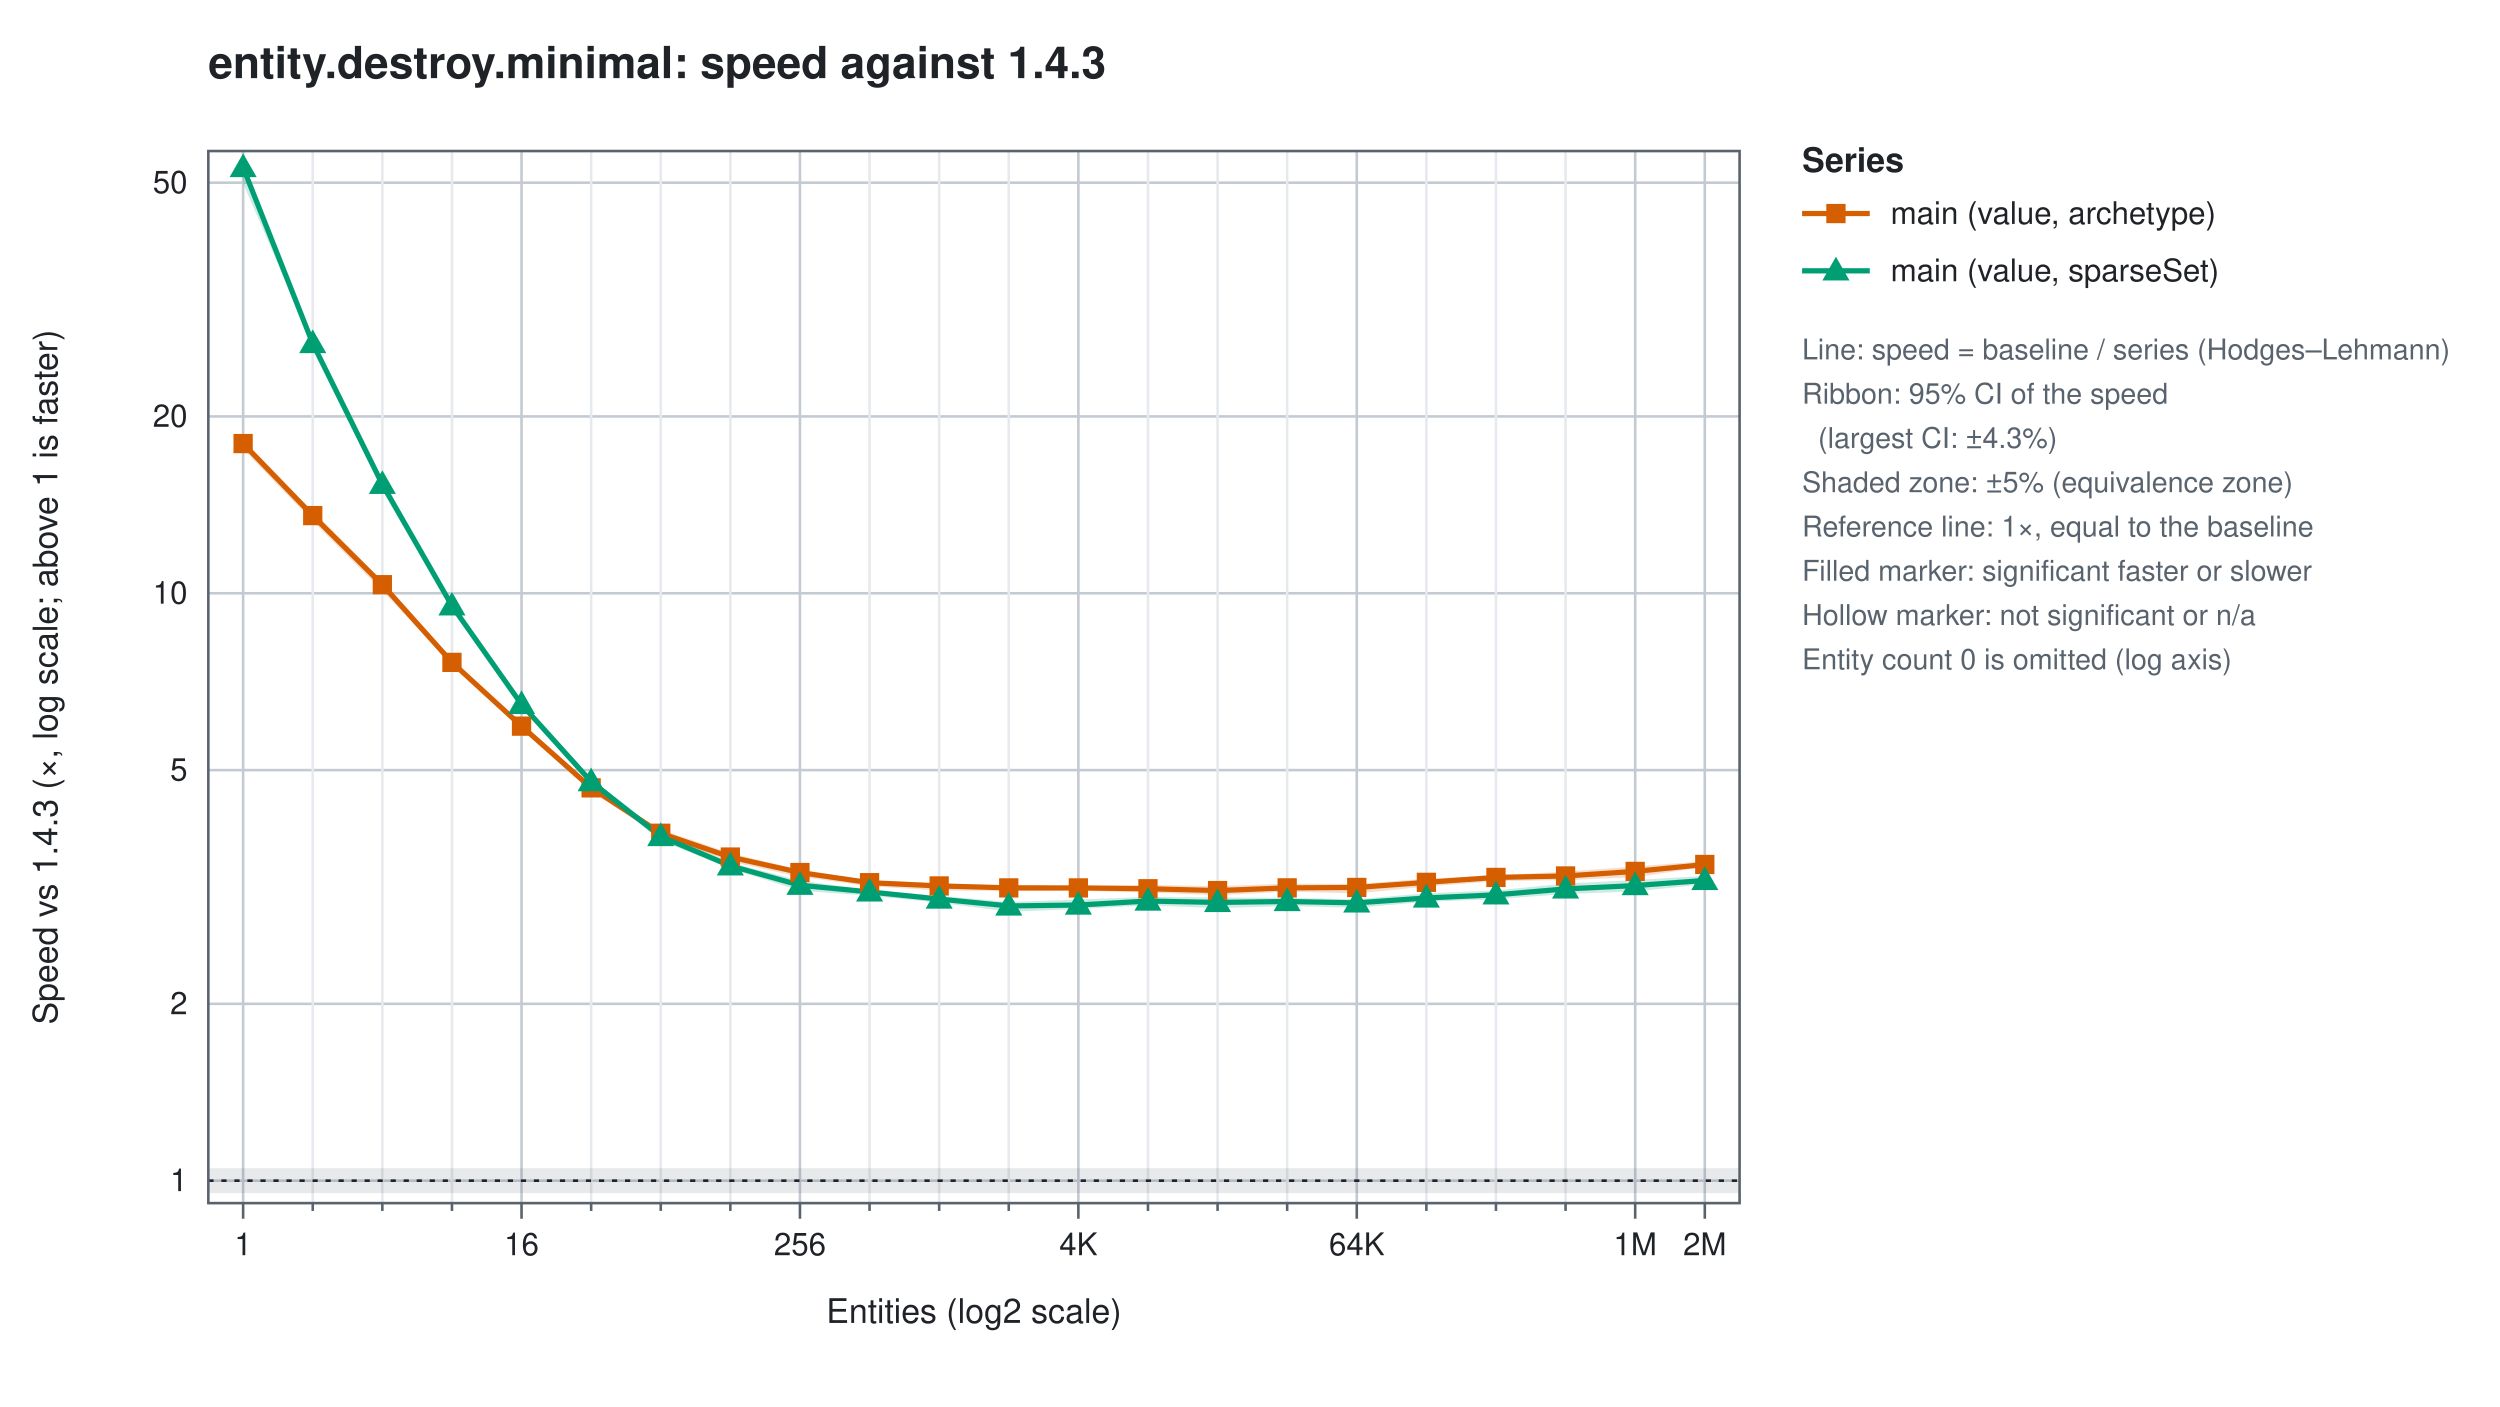
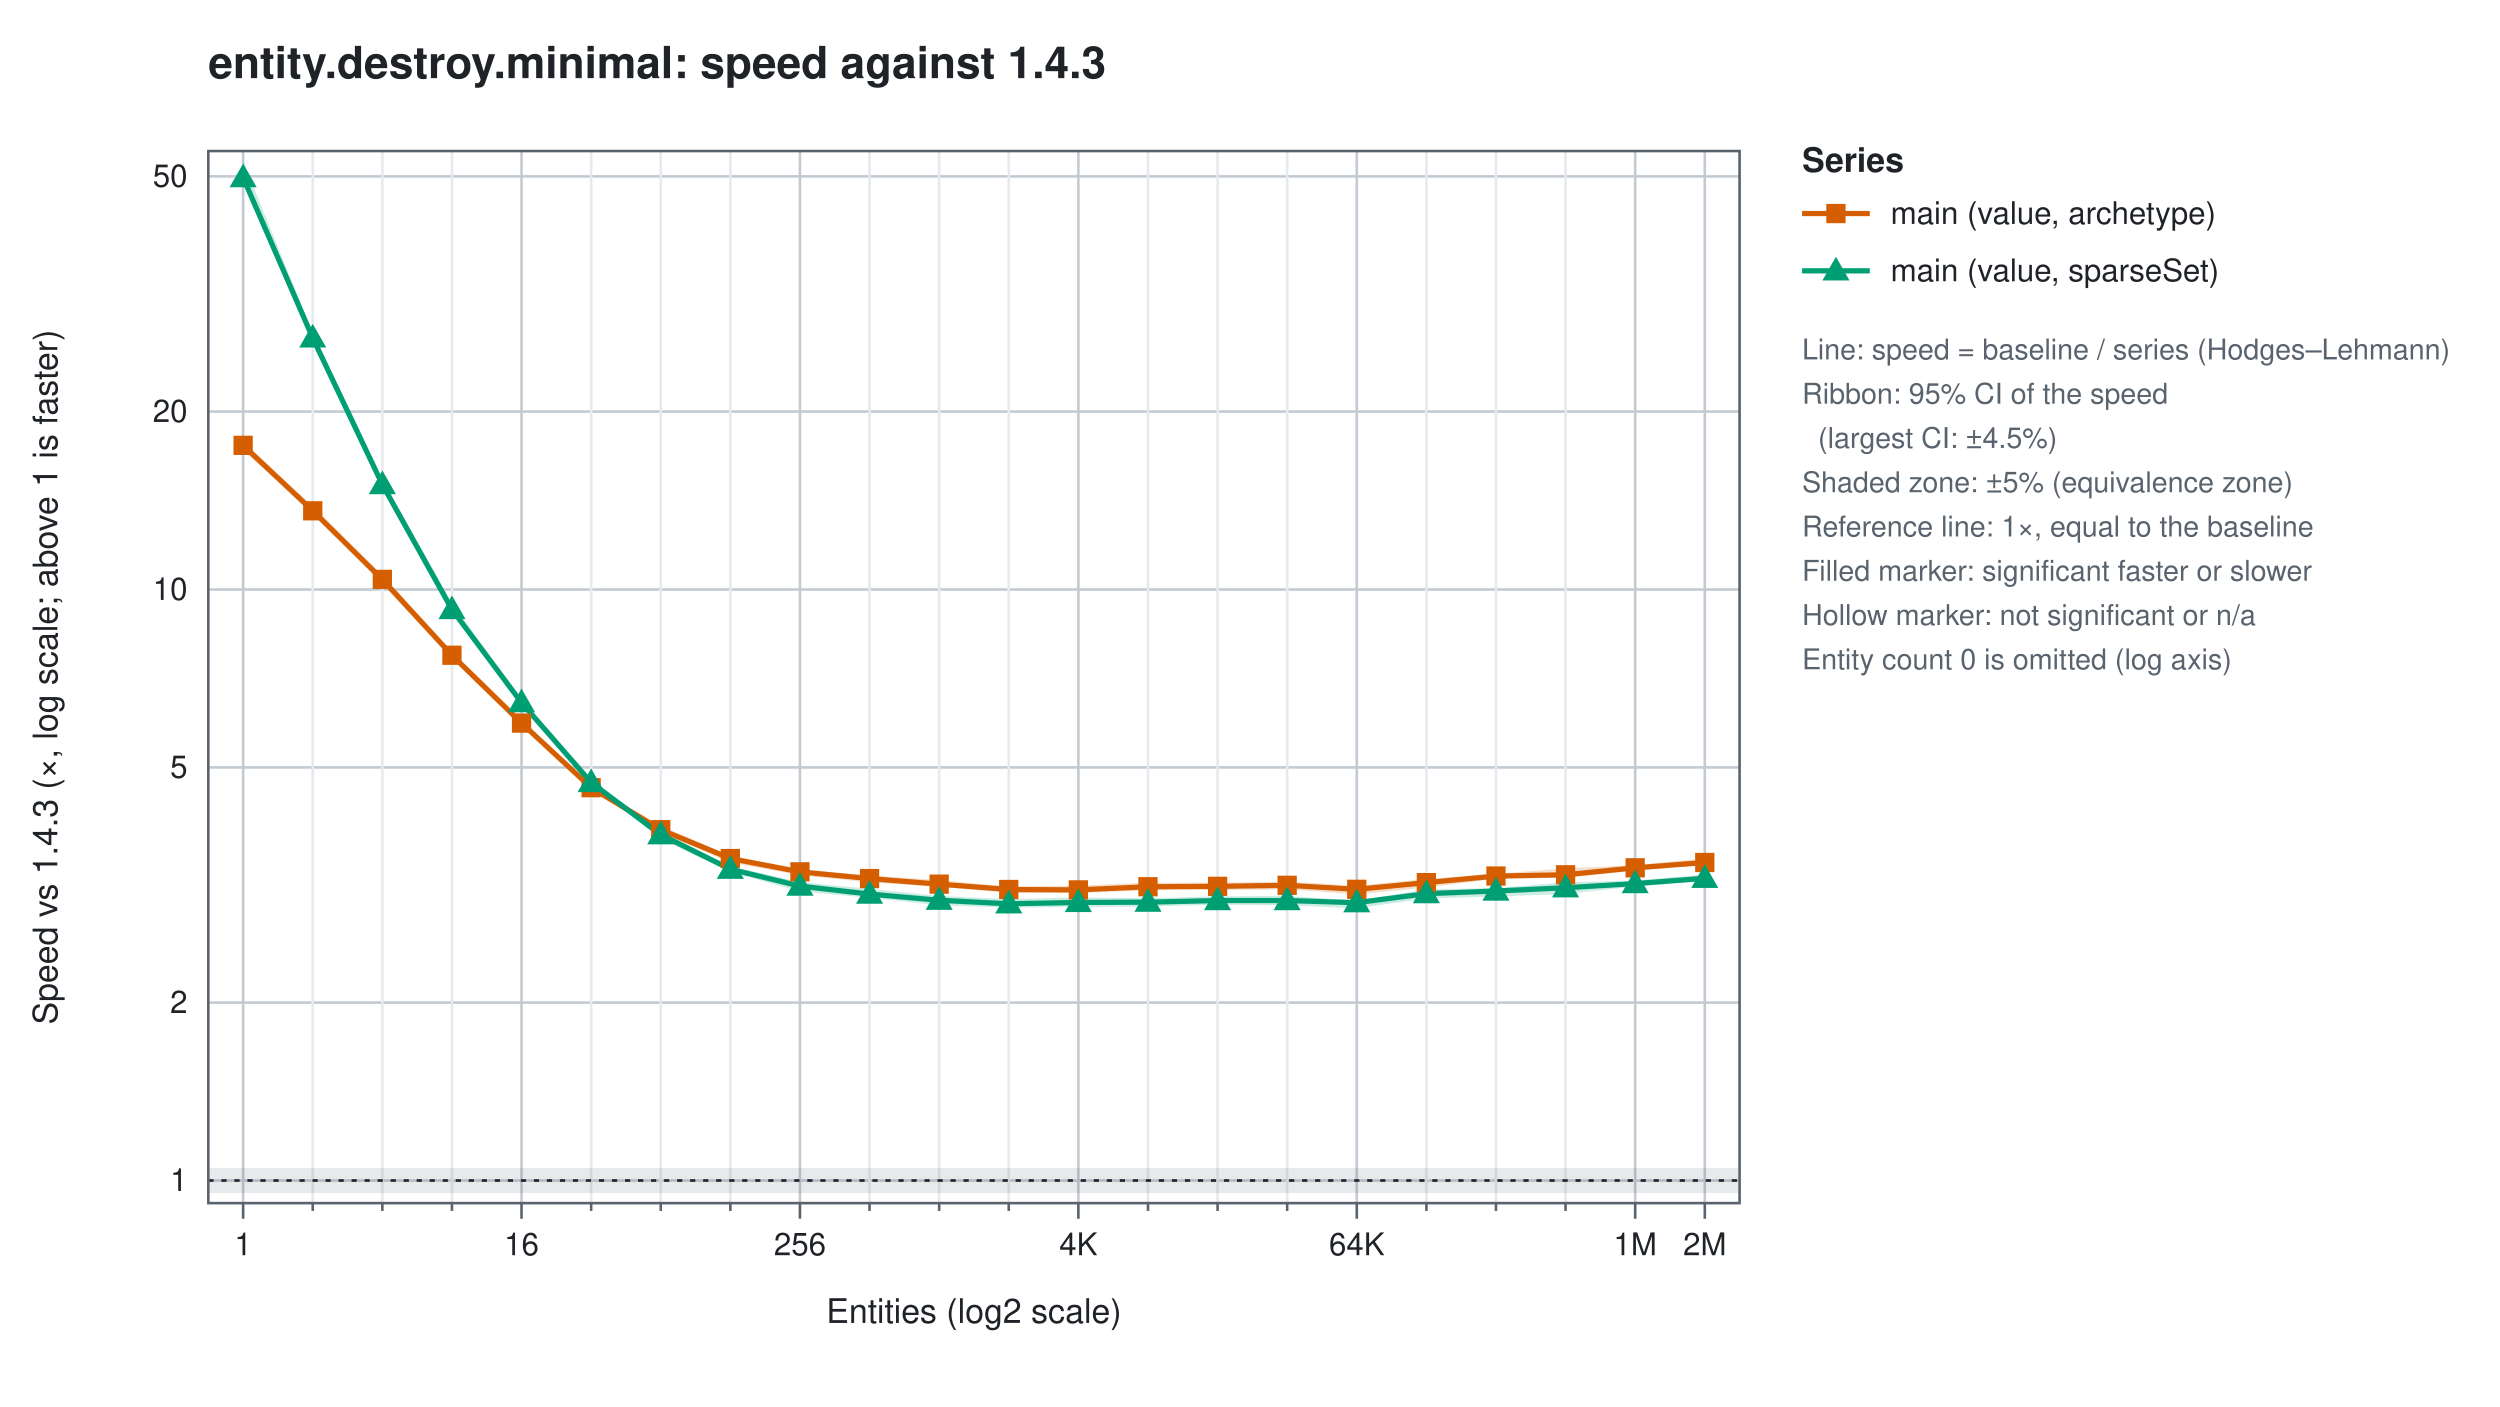
<svg xmlns="http://www.w3.org/2000/svg" viewBox="0 0 960 540" width="960" height="540" role="img" aria-label="entity.destroy.minimal: speed against 1.4.3">
  <style>
text{font-family:-apple-system,BlinkMacSystemFont,'Segoe UI',Helvetica,Arial,sans-serif;fill:#1f2328}
.title{font-size:17px;font-weight:600}.axis-title{font-size:13px}.tick{font-size:12px}.legend{font-size:12px}.legend-title{font-size:13px;font-weight:600}.note{font-size:11px;fill:#59636e}
.grid{stroke:#c3cad2;stroke-width:1}.minor{stroke:#e6e9ed;stroke-width:1}.axis{stroke:#59636e;stroke-width:1}.frame{fill:none;stroke:#59636e;stroke-width:1}
.line{fill:none;stroke:currentColor;stroke-width:2;stroke-linejoin:round}.baseline{stroke-dasharray:7 4}
.band{fill:currentColor;fill-opacity:.16;stroke:currentColor;stroke-opacity:.4;stroke-width:1;stroke-linejoin:round}.ribbon{fill:currentColor;fill-opacity:.2;stroke:none}.errbar{fill:none;stroke:currentColor;stroke-width:2.4;stroke-linecap:butt}
.zone{fill:#59636e;fill-opacity:.14;stroke:none}.ref{stroke:#1f2328;stroke-width:1;stroke-dasharray:2 3}
.marker{fill:currentColor;stroke:currentColor;stroke-width:1.4}.marker.hollow{fill:none}
.c0{color:#0072B2}
.c1{color:#D55E00}
.c2{color:#009E73}
.c3{color:#CC79A7}
.c4{color:#E69F00}
.c5{color:#56B4E9}
.c6{color:#6E6E6E}
.errbar.e0{color:#003959}
.errbar.e1{color:#6B2F00}
.errbar.e2{color:#004F3A}
.errbar.e3{color:#663D54}
.errbar.e4{color:#735000}
.errbar.e5{color:#2B5A75}
.errbar.e6{color:#373737}
@media (prefers-color-scheme: dark){
text{fill:#e6edf3}.note{fill:#9198a1}
.grid{stroke:#4a525c}.minor{stroke:#2d333b}.axis,.frame{stroke:#9198a1}.zone{fill:#9198a1}.ref{stroke:#e6edf3}
.c0{color:#5AB4F0}
.c1{color:#F28C42}
.c2{color:#2FD0A0}
.c3{color:#E69BC4}
.c4{color:#F2B83A}
.c5{color:#8FD0F5}
.c6{color:#B4B4B4}
.errbar.e0{color:#A4D6F7}
.errbar.e1{color:#F8C097}
.errbar.e2{color:#8DE5CB}
.errbar.e3{color:#F1C8DF}
.errbar.e4{color:#F8D893}
.errbar.e5{color:#C1E5FA}
.errbar.e6{color:#D6D6D6}
}
</style>
  <clipPath id="plot-area">
    <rect x="80" y="58" width="588" height="404" />
  </clipPath>
  <text class="title" x="80" y="30">entity.destroy.minimal: speed against 1.4.3</text>
-   <line class="grid" x1="80" x2="668" y1="453.38" y2="453.38" />
-   <text class="tick" text-anchor="end" x="72" y="457.38">1</text>
-   <line class="grid" x1="80" x2="668" y1="385.48" y2="385.48" />
-   <text class="tick" text-anchor="end" x="72" y="389.48">2</text>
-   <line class="grid" x1="80" x2="668" y1="295.72" y2="295.72" />
-   <text class="tick" text-anchor="end" x="72" y="299.72">5</text>
-   <line class="grid" x1="80" x2="668" y1="227.81" y2="227.81" />
-   <text class="tick" text-anchor="end" x="72" y="231.81">10</text>
-   <line class="grid" x1="80" x2="668" y1="159.91" y2="159.91" />
-   <text class="tick" text-anchor="end" x="72" y="163.91">20</text>
-   <line class="grid" x1="80" x2="668" y1="70.15" y2="70.15" />
-   <text class="tick" text-anchor="end" x="72" y="74.15">50</text>
+   <line class="grid" x1="80" x2="668" y1="453.32" y2="453.32" />
+   <text class="tick" text-anchor="end" x="72" y="457.32">1</text>
+   <line class="grid" x1="80" x2="668" y1="385" y2="385" />
+   <text class="tick" text-anchor="end" x="72" y="389">2</text>
+   <line class="grid" x1="80" x2="668" y1="294.69" y2="294.69" />
+   <text class="tick" text-anchor="end" x="72" y="298.69">5</text>
+   <line class="grid" x1="80" x2="668" y1="226.37" y2="226.37" />
+   <text class="tick" text-anchor="end" x="72" y="230.37">10</text>
+   <line class="grid" x1="80" x2="668" y1="158.04" y2="158.04" />
+   <text class="tick" text-anchor="end" x="72" y="162.04">20</text>
+   <line class="grid" x1="80" x2="668" y1="67.73" y2="67.73" />
+   <text class="tick" text-anchor="end" x="72" y="71.73">50</text>
  <line class="grid" x1="93.36" x2="93.36" y1="58" y2="462" />
  <line class="axis" x1="93.36" x2="93.36" y1="462" y2="468" />
  <text class="tick" text-anchor="middle" x="93.36" y="482">1</text>
  <line class="minor" x1="120.09" x2="120.09" y1="58" y2="462" />
  <line class="axis" x1="120.09" x2="120.09" y1="462" y2="465" />
  <line class="minor" x1="146.82" x2="146.82" y1="58" y2="462" />
  <line class="axis" x1="146.82" x2="146.82" y1="462" y2="465" />
  <line class="minor" x1="173.55" x2="173.55" y1="58" y2="462" />
  <line class="axis" x1="173.55" x2="173.55" y1="462" y2="465" />
  <line class="grid" x1="200.27" x2="200.27" y1="58" y2="462" />
  <line class="axis" x1="200.27" x2="200.27" y1="462" y2="468" />
  <text class="tick" text-anchor="middle" x="200.27" y="482">16</text>
  <line class="minor" x1="227" x2="227" y1="58" y2="462" />
  <line class="axis" x1="227" x2="227" y1="462" y2="465" />
  <line class="minor" x1="253.73" x2="253.73" y1="58" y2="462" />
  <line class="axis" x1="253.73" x2="253.73" y1="462" y2="465" />
  <line class="minor" x1="280.45" x2="280.45" y1="58" y2="462" />
  <line class="axis" x1="280.45" x2="280.45" y1="462" y2="465" />
  <line class="grid" x1="307.18" x2="307.18" y1="58" y2="462" />
  <line class="axis" x1="307.18" x2="307.18" y1="462" y2="468" />
  <text class="tick" text-anchor="middle" x="307.18" y="482">256</text>
  <line class="minor" x1="333.91" x2="333.91" y1="58" y2="462" />
  <line class="axis" x1="333.91" x2="333.91" y1="462" y2="465" />
  <line class="minor" x1="360.64" x2="360.64" y1="58" y2="462" />
  <line class="axis" x1="360.64" x2="360.64" y1="462" y2="465" />
  <line class="minor" x1="387.36" x2="387.36" y1="58" y2="462" />
  <line class="axis" x1="387.36" x2="387.36" y1="462" y2="465" />
  <line class="grid" x1="414.09" x2="414.09" y1="58" y2="462" />
  <line class="axis" x1="414.09" x2="414.09" y1="462" y2="468" />
  <text class="tick" text-anchor="middle" x="414.09" y="482">4K</text>
  <line class="minor" x1="440.82" x2="440.82" y1="58" y2="462" />
  <line class="axis" x1="440.82" x2="440.82" y1="462" y2="465" />
  <line class="minor" x1="467.55" x2="467.55" y1="58" y2="462" />
  <line class="axis" x1="467.55" x2="467.55" y1="462" y2="465" />
  <line class="minor" x1="494.27" x2="494.27" y1="58" y2="462" />
  <line class="axis" x1="494.27" x2="494.27" y1="462" y2="465" />
  <line class="grid" x1="521" x2="521" y1="58" y2="462" />
  <line class="axis" x1="521" x2="521" y1="462" y2="468" />
  <text class="tick" text-anchor="middle" x="521" y="482">64K</text>
  <line class="minor" x1="547.73" x2="547.73" y1="58" y2="462" />
  <line class="axis" x1="547.73" x2="547.73" y1="462" y2="465" />
  <line class="minor" x1="574.45" x2="574.45" y1="58" y2="462" />
  <line class="axis" x1="574.45" x2="574.45" y1="462" y2="465" />
  <line class="minor" x1="601.18" x2="601.18" y1="58" y2="462" />
  <line class="axis" x1="601.18" x2="601.18" y1="462" y2="465" />
  <line class="grid" x1="627.91" x2="627.91" y1="58" y2="462" />
  <line class="axis" x1="627.91" x2="627.91" y1="462" y2="468" />
  <text class="tick" text-anchor="middle" x="627.91" y="482">1M</text>
  <line class="grid" x1="654.64" x2="654.64" y1="58" y2="462" />
  <line class="axis" x1="654.64" x2="654.64" y1="462" y2="468" />
  <text class="tick" text-anchor="middle" x="654.64" y="482">2M</text>
-   <rect class="zone" x="80" y="448.6" width="588" height="9.56" />
-   <line class="ref" x1="80" x2="668" y1="453.38" y2="453.38" />
+   <rect class="zone" x="80" y="448.52" width="588" height="9.62" />
+   <line class="ref" x1="80" x2="668" y1="453.32" y2="453.32" />
  <rect class="frame" x="80" y="58" width="588" height="404" />
  <text class="axis-title" text-anchor="middle" x="374" y="508">Entities (log2 scale)</text>
  <text class="axis-title" text-anchor="middle" transform="translate(22 260) rotate(-90)">Speed vs 1.4.3 (×, log scale; above 1 is faster)</text>
  <g clip-path="url(#plot-area)">
-     <polygon class="ribbon c1" points="93.36,169.41 120.09,196.22 146.82,222.99 173.55,253.16 200.27,277.75 227,301.5 253.73,318.59 280.45,327.62 307.18,334.01 333.91,338.28 360.64,339.16 387.36,339.91 414.09,340.15 440.82,339.78 467.55,340.27 494.27,339.31 521,339.47 547.73,337.39 574.45,336.15 601.18,334.7 627.91,332.71 654.64,330.66 654.64,332.94 627.91,336.83 601.18,337.97 574.45,338.36 547.73,340.44 521,343.1 494.27,342.39 467.55,343.78 440.82,342.74 414.09,342.03 387.36,342.05 360.64,342.02 333.91,340.28 307.18,336.74 280.45,330.85 253.73,321.32 227,303.87 200.27,280.09 173.55,255.45 146.82,226.79 120.09,200.11 93.36,172.48" />
-     <polygon class="ribbon c2" points="93.36,61.84 120.09,130.43 146.82,184.26 173.55,231.48 200.27,269.46 227,299.07 253.73,319.67 280.45,331.26 307.18,338.14 333.91,341.79 360.64,343.99 387.36,346.33 414.09,345.41 440.82,344.42 467.55,344.64 494.27,344.78 521,345.32 547.73,342.99 574.45,341.9 601.18,339.28 627.91,337.93 654.64,336.3 654.64,339.58 627.91,342.28 601.18,343.31 574.45,345.29 547.73,346.26 521,348.61 494.27,347.91 467.55,348.75 440.82,347.62 414.09,349.05 387.36,350.1 360.64,346.63 333.91,343.99 307.18,342.02 280.45,333.56 253.73,322.75 227,301.51 200.27,271.6 173.55,233.77 146.82,188.52 120.09,132.21 93.36,70.44" />
-     <polyline class="line c1" points="93.36,170.33 120.09,197.99 146.82,224.52 173.55,254.35 200.27,278.84 227,302.54 253.73,319.97 280.45,329.11 307.18,335.05 333.91,338.95 360.64,340.2 387.36,340.95 414.09,340.96 440.82,341.28 467.55,341.98 494.27,340.94 521,340.79 547.73,338.82 574.45,336.93 601.18,336.37 627.91,334.62 654.64,331.96" />
-     <polyline class="line c2" points="93.36,64.33 120.09,131.9 146.82,185.98 173.55,232.64 200.27,270.49 227,300.15 253.73,321.22 280.45,332.49 307.18,339.94 333.91,342.5 360.64,345.24 387.36,347.88 414.09,347.53 440.82,346 467.55,346.53 494.27,346.17 521,346.7 547.73,344.82 574.45,343.61 601.18,341.34 627.91,340.06 654.64,338.08" />
-     <rect class="marker c1" x="90.36" y="167.33" width="6" height="6" />
-     <rect class="marker c1" x="117.09" y="194.99" width="6" height="6" />
-     <rect class="marker c1" x="143.82" y="221.52" width="6" height="6" />
-     <rect class="marker c1" x="170.55" y="251.35" width="6" height="6" />
-     <rect class="marker c1" x="197.27" y="275.84" width="6" height="6" />
-     <rect class="marker c1" x="224" y="299.54" width="6" height="6" />
-     <rect class="marker c1" x="250.73" y="316.97" width="6" height="6" />
-     <rect class="marker c1" x="277.45" y="326.11" width="6" height="6" />
-     <rect class="marker c1" x="304.18" y="332.05" width="6" height="6" />
-     <rect class="marker c1" x="330.91" y="335.95" width="6" height="6" />
-     <rect class="marker c1" x="357.64" y="337.2" width="6" height="6" />
-     <rect class="marker c1" x="384.36" y="337.95" width="6" height="6" />
-     <rect class="marker c1" x="411.09" y="337.96" width="6" height="6" />
-     <rect class="marker c1" x="437.82" y="338.28" width="6" height="6" />
-     <rect class="marker c1" x="464.55" y="338.98" width="6" height="6" />
-     <rect class="marker c1" x="491.27" y="337.94" width="6" height="6" />
-     <rect class="marker c1" x="518" y="337.79" width="6" height="6" />
-     <rect class="marker c1" x="544.73" y="335.82" width="6" height="6" />
-     <rect class="marker c1" x="571.45" y="333.93" width="6" height="6" />
-     <rect class="marker c1" x="598.18" y="333.37" width="6" height="6" />
-     <rect class="marker c1" x="624.91" y="331.62" width="6" height="6" />
-     <rect class="marker c1" x="651.64" y="328.96" width="6" height="6" />
-     <polygon class="marker c2" points="93.36,60.33 97.36,67.33 89.36,67.33" />
-     <polygon class="marker c2" points="120.09,127.9 124.09,134.9 116.09,134.9" />
-     <polygon class="marker c2" points="146.82,181.98 150.82,188.98 142.82,188.98" />
-     <polygon class="marker c2" points="173.55,228.64 177.55,235.64 169.55,235.64" />
-     <polygon class="marker c2" points="200.27,266.49 204.27,273.49 196.27,273.49" />
-     <polygon class="marker c2" points="227,296.15 231,303.15 223,303.15" />
-     <polygon class="marker c2" points="253.73,317.22 257.73,324.22 249.73,324.22" />
-     <polygon class="marker c2" points="280.45,328.49 284.45,335.49 276.45,335.49" />
-     <polygon class="marker c2" points="307.18,335.94 311.18,342.94 303.18,342.94" />
-     <polygon class="marker c2" points="333.91,338.5 337.91,345.5 329.91,345.5" />
-     <polygon class="marker c2" points="360.64,341.24 364.64,348.24 356.64,348.24" />
-     <polygon class="marker c2" points="387.36,343.88 391.36,350.88 383.36,350.88" />
-     <polygon class="marker c2" points="414.09,343.53 418.09,350.53 410.09,350.53" />
-     <polygon class="marker c2" points="440.82,342 444.82,349 436.82,349" />
-     <polygon class="marker c2" points="467.55,342.53 471.55,349.53 463.55,349.53" />
-     <polygon class="marker c2" points="494.27,342.17 498.27,349.17 490.27,349.17" />
-     <polygon class="marker c2" points="521,342.7 525,349.7 517,349.7" />
-     <polygon class="marker c2" points="547.73,340.82 551.73,347.82 543.73,347.82" />
-     <polygon class="marker c2" points="574.45,339.61 578.45,346.61 570.45,346.61" />
-     <polygon class="marker c2" points="601.18,337.34 605.18,344.34 597.18,344.34" />
-     <polygon class="marker c2" points="627.91,336.06 631.91,343.06 623.91,343.06" />
-     <polygon class="marker c2" points="654.64,334.08 658.64,341.08 650.64,341.08" />
+     <polygon class="ribbon c1" points="93.36,169.75 120.09,194.27 146.82,220.95 173.55,250.2 200.27,276.21 227,301.52 253.73,317.16 280.45,328.57 307.18,333.87 333.91,336.13 360.64,337.93 387.36,340.47 414.09,340.03 440.82,338.95 467.55,338.9 494.27,338.53 521,340.12 547.73,337.5 574.45,335.51 601.18,333.44 627.91,332.19 654.64,329.61 654.64,332.07 627.91,334.33 601.18,337.09 574.45,337.45 547.73,340.82 521,343.46 494.27,341.53 467.55,341.73 440.82,341.88 414.09,342.93 387.36,342.97 360.64,340.55 333.91,338.87 307.18,336.1 280.45,331.23 253.73,319.86 227,303.47 200.27,278.82 173.55,252.89 146.82,224.42 120.09,196.45 93.36,173.19" />
+     <polygon class="ribbon c2" points="93.36,61.87 120.09,127.9 146.82,183.9 173.55,231.74 200.27,268.42 227,299.58 253.73,319.32 280.45,332.6 307.18,338.73 333.91,341.32 360.64,344.03 387.36,345.22 414.09,344.62 440.82,344.88 467.55,344.19 494.27,344.02 521,345.84 547.73,341.55 574.45,341.01 601.18,338.77 627.91,338.08 654.64,335.81 654.64,338.31 627.91,340.45 601.18,343.25 574.45,344.26 547.73,345.01 521,348.77 494.27,347.65 467.55,347.42 440.82,348.14 414.09,348.27 387.36,348.51 360.64,347.68 333.91,344.74 307.18,342.33 280.45,334.8 253.73,322.15 227,301.57 200.27,271.45 173.55,235.33 146.82,188.15 120.09,132.31 93.36,70.51" />
+     <polyline class="line c1" points="93.36,171.01 120.09,196.15 146.82,222.49 173.55,251.61 200.27,277.67 227,302.47 253.73,318.6 280.45,329.68 307.18,334.79 333.91,337.38 360.64,339.51 387.36,341.56 414.09,341.72 440.82,340.51 467.55,340.35 494.27,339.96 521,341.5 547.73,338.93 574.45,336.4 601.18,335.92 627.91,333.24 654.64,331.2" />
+     <polyline class="line c2" points="93.36,68.21 120.09,129.76 146.82,186.06 173.55,234.05 200.27,269.82 227,300.49 253.73,320.53 280.45,333.78 307.18,340.25 333.91,343.34 360.64,345.7 387.36,347.06 414.09,346.54 440.82,346.43 467.55,345.81 494.27,345.81 521,346.63 547.73,343.15 574.45,342.15 601.18,340.89 627.91,339.3 654.64,337.26" />
+     <rect class="marker c1" x="90.36" y="168.01" width="6" height="6" />
+     <rect class="marker c1" x="117.09" y="193.15" width="6" height="6" />
+     <rect class="marker c1" x="143.82" y="219.49" width="6" height="6" />
+     <rect class="marker c1" x="170.55" y="248.61" width="6" height="6" />
+     <rect class="marker c1" x="197.27" y="274.67" width="6" height="6" />
+     <rect class="marker c1" x="224" y="299.47" width="6" height="6" />
+     <rect class="marker c1" x="250.73" y="315.6" width="6" height="6" />
+     <rect class="marker c1" x="277.45" y="326.68" width="6" height="6" />
+     <rect class="marker c1" x="304.18" y="331.79" width="6" height="6" />
+     <rect class="marker c1" x="330.91" y="334.38" width="6" height="6" />
+     <rect class="marker c1" x="357.64" y="336.51" width="6" height="6" />
+     <rect class="marker c1" x="384.36" y="338.56" width="6" height="6" />
+     <rect class="marker c1" x="411.09" y="338.72" width="6" height="6" />
+     <rect class="marker c1" x="437.82" y="337.51" width="6" height="6" />
+     <rect class="marker c1" x="464.55" y="337.35" width="6" height="6" />
+     <rect class="marker c1" x="491.27" y="336.96" width="6" height="6" />
+     <rect class="marker c1" x="518" y="338.5" width="6" height="6" />
+     <rect class="marker c1" x="544.73" y="335.93" width="6" height="6" />
+     <rect class="marker c1" x="571.45" y="333.4" width="6" height="6" />
+     <rect class="marker c1" x="598.18" y="332.92" width="6" height="6" />
+     <rect class="marker c1" x="624.91" y="330.24" width="6" height="6" />
+     <rect class="marker c1" x="651.64" y="328.2" width="6" height="6" />
+     <polygon class="marker c2" points="93.36,64.21 97.36,71.21 89.36,71.21" />
+     <polygon class="marker c2" points="120.09,125.76 124.09,132.76 116.09,132.76" />
+     <polygon class="marker c2" points="146.82,182.06 150.82,189.06 142.82,189.06" />
+     <polygon class="marker c2" points="173.55,230.05 177.55,237.05 169.55,237.05" />
+     <polygon class="marker c2" points="200.27,265.82 204.27,272.82 196.27,272.82" />
+     <polygon class="marker c2" points="227,296.49 231,303.49 223,303.49" />
+     <polygon class="marker c2" points="253.73,316.53 257.73,323.53 249.73,323.53" />
+     <polygon class="marker c2" points="280.45,329.78 284.45,336.78 276.45,336.78" />
+     <polygon class="marker c2" points="307.18,336.25 311.18,343.25 303.18,343.25" />
+     <polygon class="marker c2" points="333.91,339.34 337.91,346.34 329.91,346.34" />
+     <polygon class="marker c2" points="360.64,341.7 364.64,348.7 356.64,348.7" />
+     <polygon class="marker c2" points="387.36,343.06 391.36,350.06 383.36,350.06" />
+     <polygon class="marker c2" points="414.09,342.54 418.09,349.54 410.09,349.54" />
+     <polygon class="marker c2" points="440.82,342.43 444.82,349.43 436.82,349.43" />
+     <polygon class="marker c2" points="467.55,341.81 471.55,348.81 463.55,348.81" />
+     <polygon class="marker c2" points="494.27,341.81 498.27,348.81 490.27,348.81" />
+     <polygon class="marker c2" points="521,342.63 525,349.63 517,349.63" />
+     <polygon class="marker c2" points="547.73,339.15 551.73,346.15 543.73,346.15" />
+     <polygon class="marker c2" points="574.45,338.15 578.45,345.15 570.45,345.15" />
+     <polygon class="marker c2" points="601.18,336.89 605.18,343.89 597.18,343.89" />
+     <polygon class="marker c2" points="627.91,335.3 631.91,342.3 623.91,342.3" />
+     <polygon class="marker c2" points="654.64,333.26 658.64,340.26 650.64,340.26" />
  </g>
  <text class="legend-title" x="692" y="66">Series</text>
  <line class="line c1" x1="692" x2="718" y1="82" y2="82" />
  <rect class="marker c1" x="702" y="79" width="6" height="6" />
  <text class="legend" x="726" y="86">main (value, archetype)</text>
  <line class="line c2" x1="692" x2="718" y1="104" y2="104" />
  <polygon class="marker c2" points="705,100 709,107 701,107" />
  <text class="legend" x="726" y="108">main (value, sparseSet)</text>
  <text class="note" x="692" y="138" xml:space="preserve">Line: speed = baseline / series (Hodges–Lehmann)</text>
  <text class="note" x="692" y="155" xml:space="preserve">Ribbon: 95% CI of the speed</text>
-   <text class="note" x="692" y="172" xml:space="preserve">  (largest CI: ±4.3%)</text>
+   <text class="note" x="692" y="172" xml:space="preserve">  (largest CI: ±4.5%)</text>
  <text class="note" x="692" y="189" xml:space="preserve">Shaded zone: ±5% (equivalence zone)</text>
  <text class="note" x="692" y="206" xml:space="preserve">Reference line: 1×, equal to the baseline</text>
  <text class="note" x="692" y="223" xml:space="preserve">Filled marker: significant faster or slower</text>
  <text class="note" x="692" y="240" xml:space="preserve">Hollow marker: not significant or n/a</text>
  <text class="note" x="692" y="257" xml:space="preserve">Entity count 0 is omitted (log axis)</text>
</svg>
